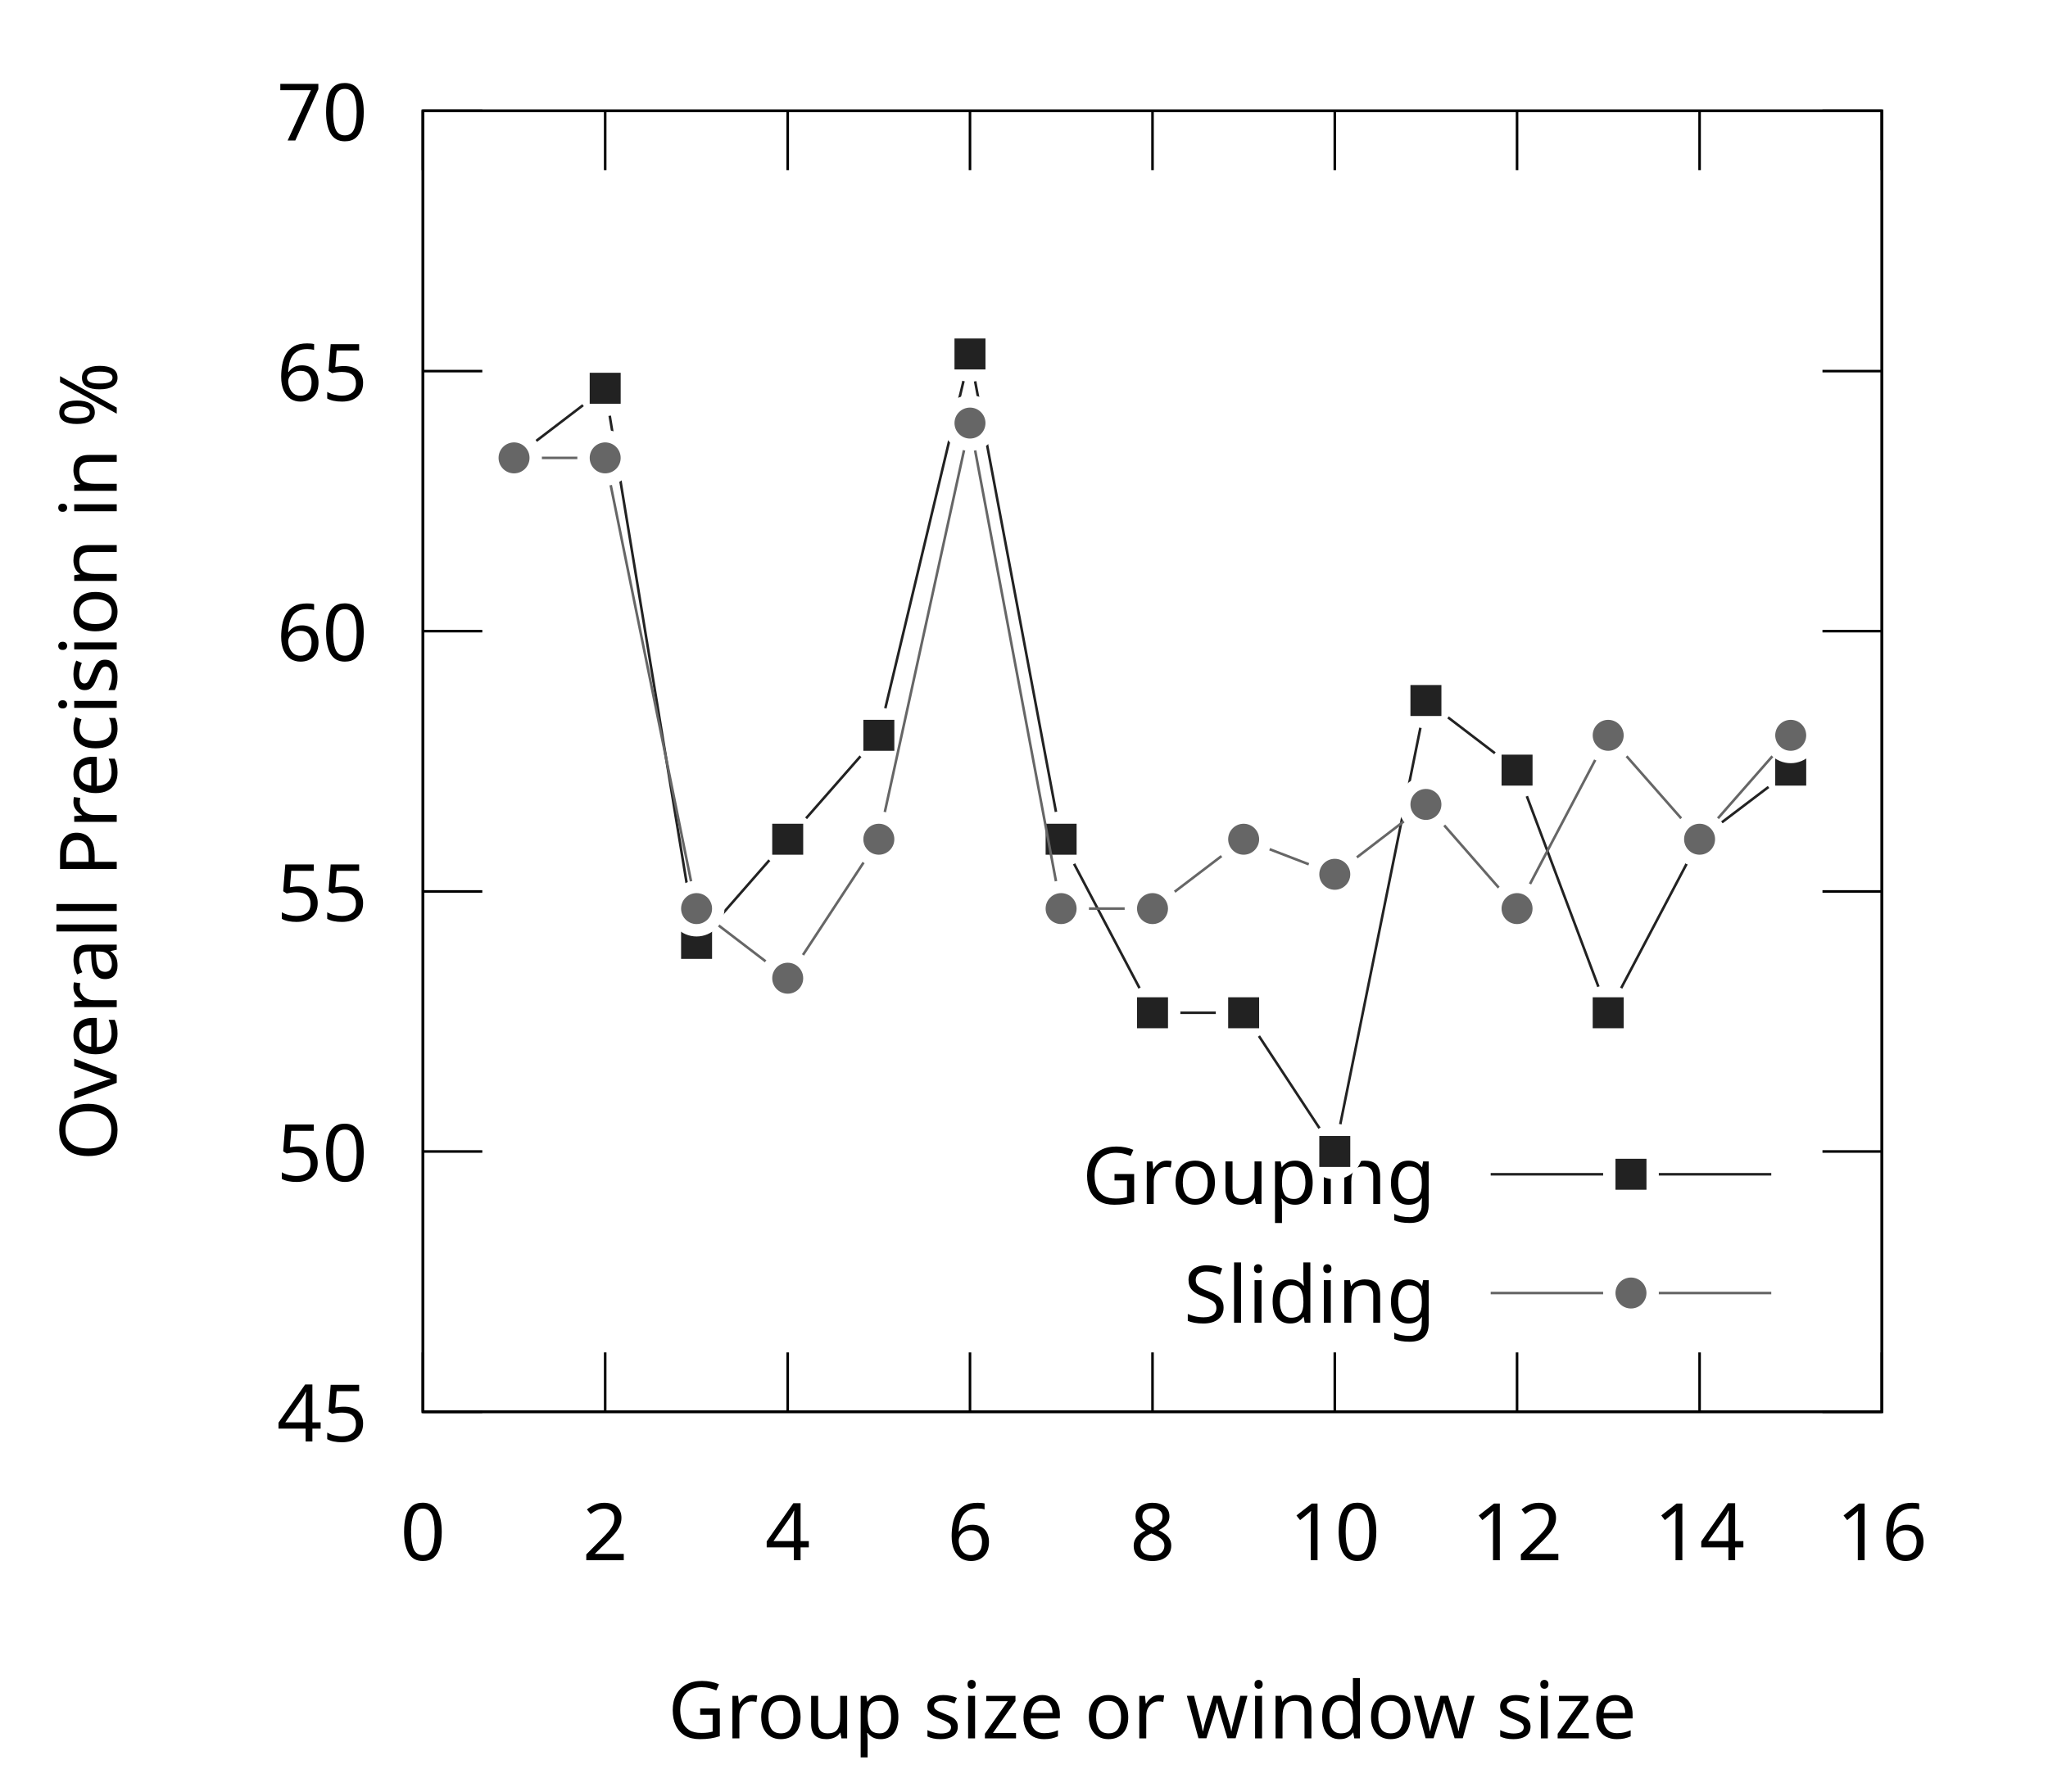
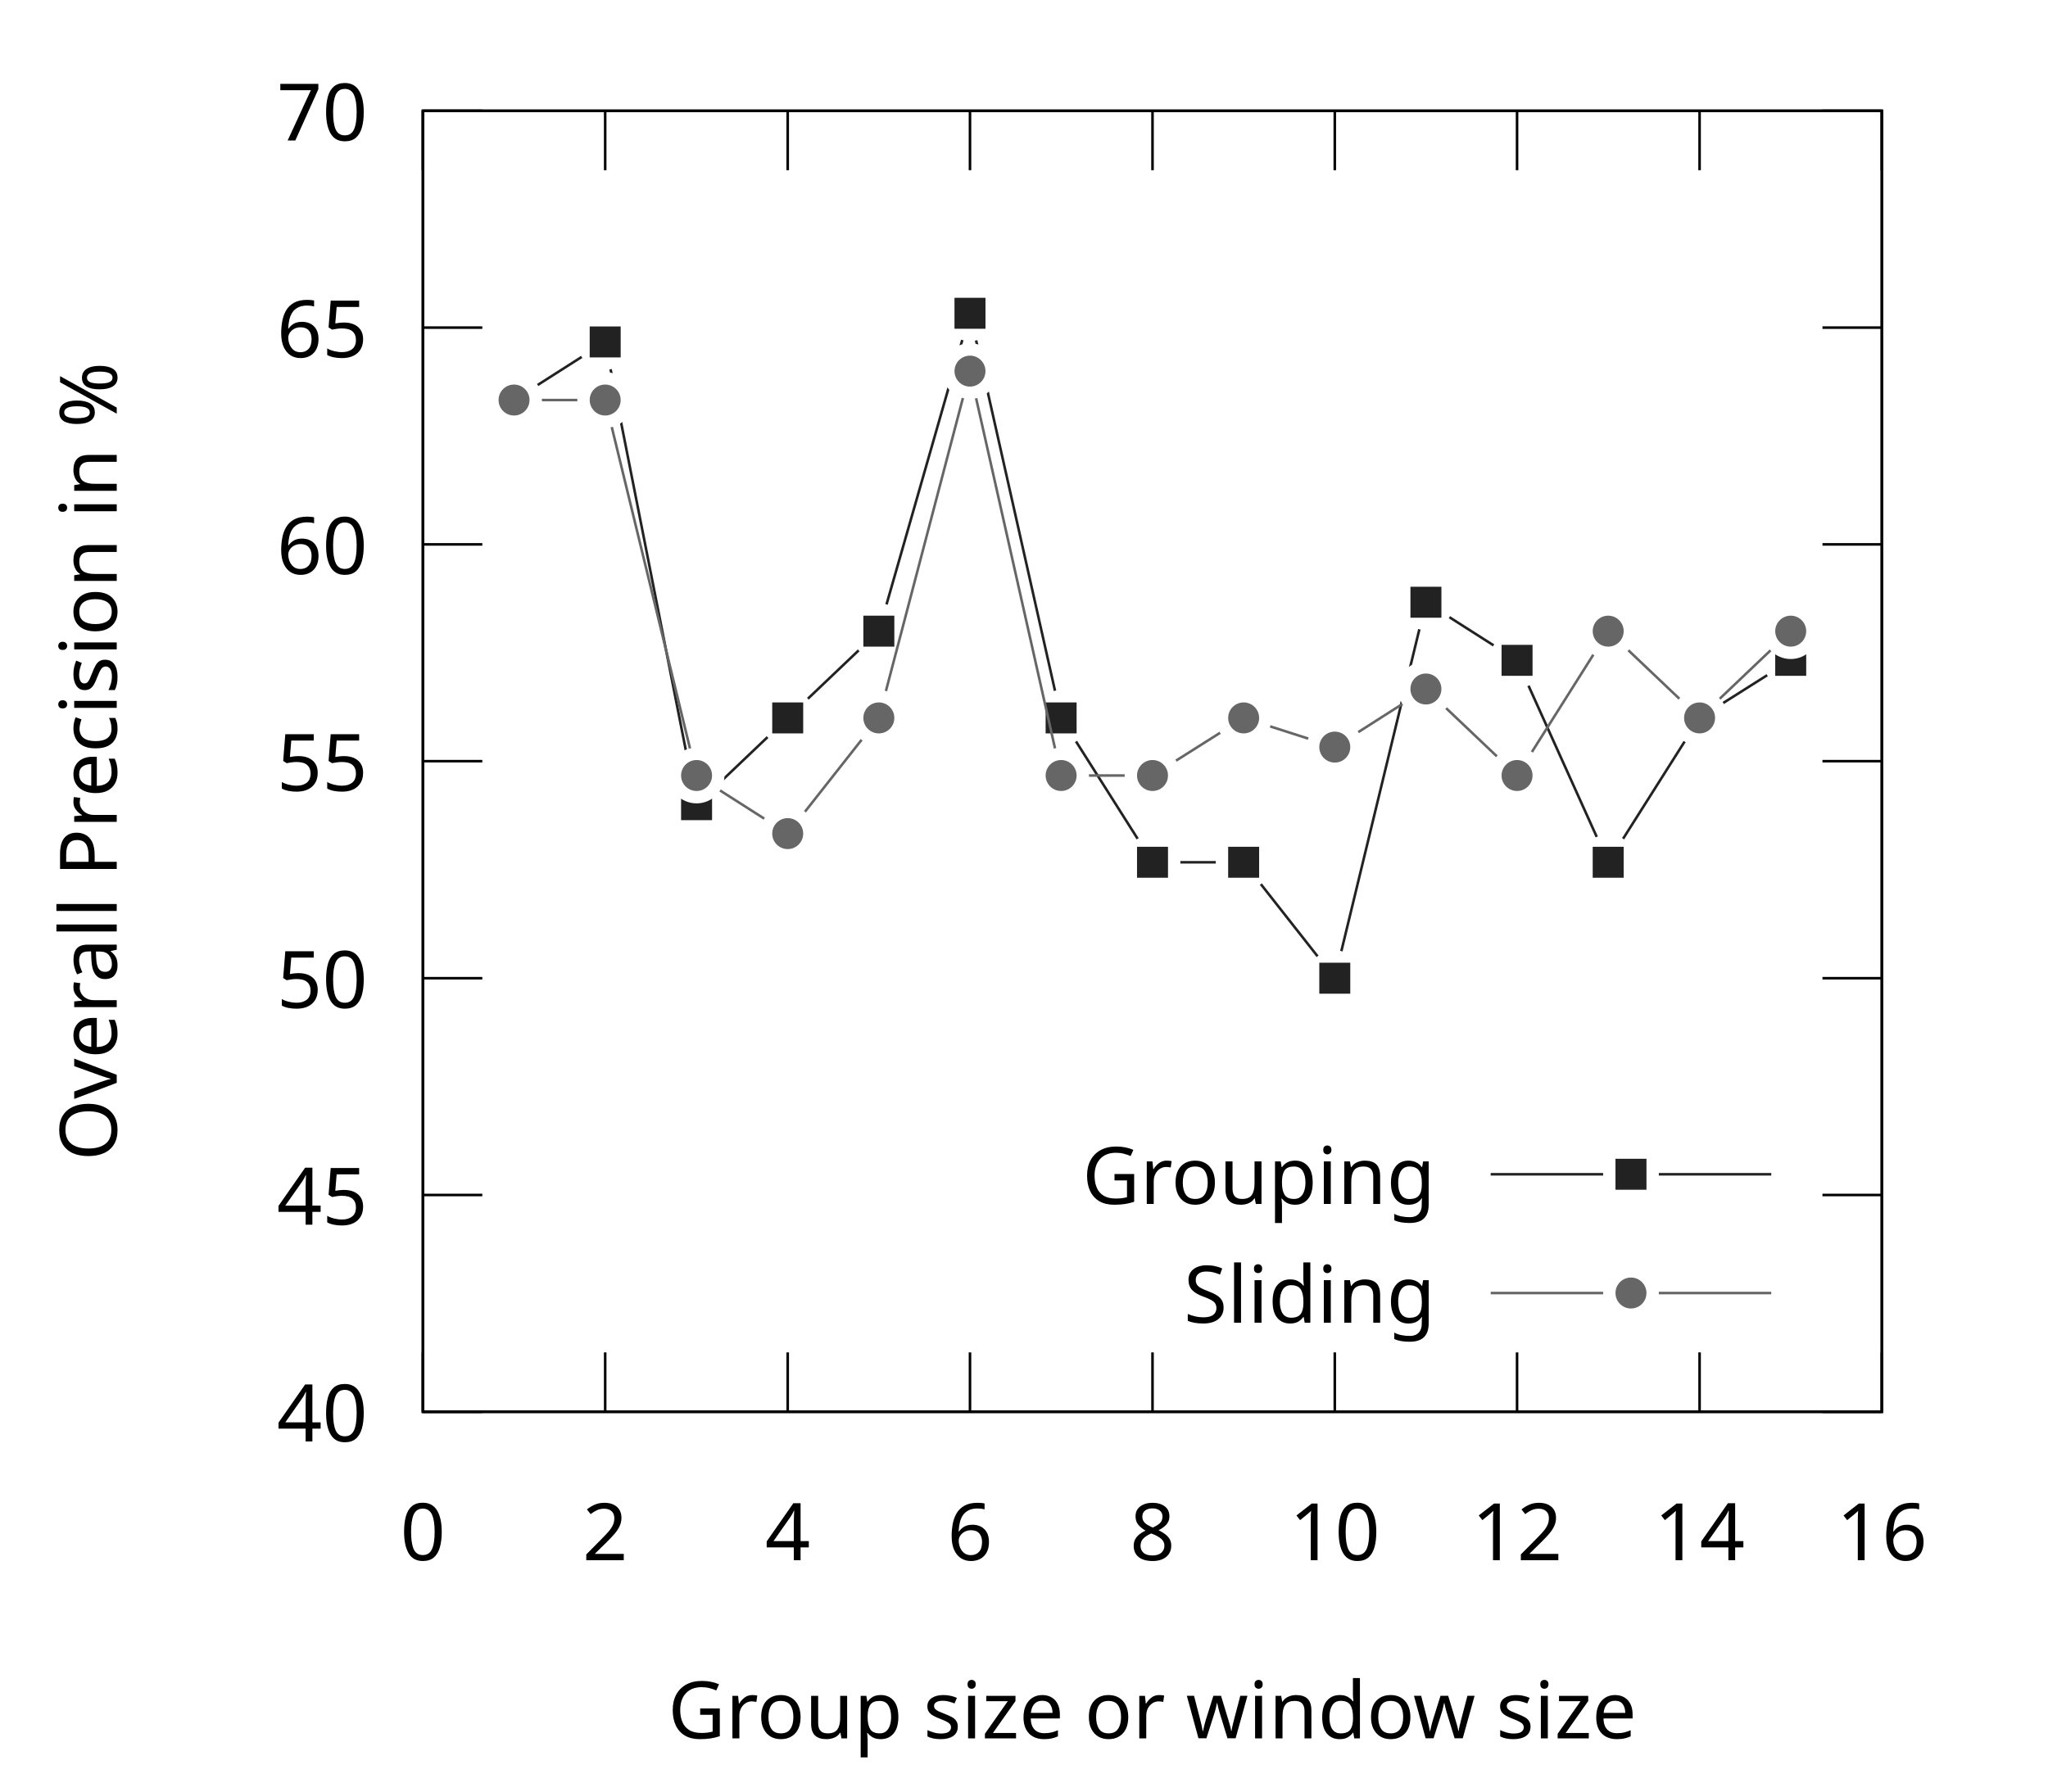
<svg xmlns="http://www.w3.org/2000/svg" xmlns:xlink="http://www.w3.org/1999/xlink" width="800" height="700" viewBox="0 0 800 700">
  <g id="gnuplot_canvas">
    <rect x="0" y="0" width="800" height="700" fill="none" />
    <defs>
      <circle id="gpDot" r="0.5" stroke-width="0.5" />
      <path id="gpPt0" stroke-width="0.086" stroke="currentColor" d="M-1,0 h2 M0,-1 v2" />
      <path id="gpPt1" stroke-width="0.086" stroke="currentColor" d="M-1,-1 L1,1 M1,-1 L-1,1" />
      <path id="gpPt2" stroke-width="0.086" stroke="currentColor" d="M-1,0 L1,0 M0,-1 L0,1 M-1,-1 L1,1 M-1,1 L1,-1" />
      <rect id="gpPt3" stroke-width="0.086" stroke="currentColor" x="-1" y="-1" width="2" height="2" />
      <rect id="gpPt4" stroke-width="0.086" stroke="currentColor" fill="currentColor" x="-1" y="-1" width="2" height="2" />
      <circle id="gpPt5" stroke-width="0.086" stroke="currentColor" cx="0" cy="0" r="1" />
      <use xlink:href="#gpPt5" id="gpPt6" fill="currentColor" stroke="none" />
      <path id="gpPt7" stroke-width="0.086" stroke="currentColor" d="M0,-1.33 L-1.33,0.67 L1.33,0.67 z" />
      <use xlink:href="#gpPt7" id="gpPt8" fill="currentColor" stroke="none" />
      <use xlink:href="#gpPt7" id="gpPt9" stroke="currentColor" transform="rotate(180)" />
      <use xlink:href="#gpPt9" id="gpPt10" fill="currentColor" stroke="none" />
      <use xlink:href="#gpPt3" id="gpPt11" stroke="currentColor" transform="rotate(45)" />
      <use xlink:href="#gpPt11" id="gpPt12" fill="currentColor" stroke="none" />
      <path id="gpPt13" stroke-width="0.086" stroke="currentColor" d="M0,1.330 L1.265,0.411 L0.782,-1.067 L-0.782,-1.076 L-1.265,0.411 z" />
      <use xlink:href="#gpPt13" id="gpPt14" fill="currentColor" stroke="none" />
      <filter id="textbox" filterUnits="objectBoundingBox" x="0" y="0" height="1" width="1">
        <feFlood flood-color="white" flood-opacity="1" result="bgnd" />
        <feComposite in="SourceGraphic" in2="bgnd" operator="atop" />
      </filter>
      <filter id="greybox" filterUnits="objectBoundingBox" x="0" y="0" height="1" width="1">
        <feFlood flood-color="lightgrey" flood-opacity="1" result="grey" />
        <feComposite in="SourceGraphic" in2="grey" operator="atop" />
      </filter>
    </defs>
    <g fill="none" color="white" stroke="currentColor" stroke-width="1.00" stroke-linecap="butt" stroke-linejoin="miter">
</g>
    <g fill="none" color="black" stroke="currentColor" stroke-width="1.00" stroke-linecap="butt" stroke-linejoin="miter">
      <path stroke="black" d="M165.2,551.6 L188.4,551.6 M735.1,551.6 L711.9,551.6  " />
      <g transform="translate(143.6,563.2)" stroke="none" fill="black" font-family="Verdana" font-size="31.00" text-anchor="end">
        <text>
+           <tspan font-family="Verdana"> 40</tspan>
+         </text>
+       </g>
+     </g>
+     <g fill="none" color="black" stroke="currentColor" stroke-width="1.00" stroke-linecap="butt" stroke-linejoin="miter">
+       <path stroke="black" d="M165.2,466.9 L188.4,466.9 M735.1,466.9 L711.9,466.9  " />
+       <g transform="translate(143.6,478.5)" stroke="none" fill="black" font-family="Verdana" font-size="31.00" text-anchor="end">
+         <text>
          <tspan font-family="Verdana"> 45</tspan>
        </text>
      </g>
    </g>
    <g fill="none" color="black" stroke="currentColor" stroke-width="1.00" stroke-linecap="butt" stroke-linejoin="miter">
-       <path stroke="black" d="M165.2,449.9 L188.4,449.9 M735.1,449.9 L711.9,449.9  " />
-       <g transform="translate(143.6,461.5)" stroke="none" fill="black" font-family="Verdana" font-size="31.00" text-anchor="end">
+       <path stroke="black" d="M165.2,382.2 L188.4,382.2 M735.1,382.2 L711.9,382.2  " />
+       <g transform="translate(143.6,393.8)" stroke="none" fill="black" font-family="Verdana" font-size="31.00" text-anchor="end">
        <text>
          <tspan font-family="Verdana"> 50</tspan>
        </text>
      </g>
    </g>
    <g fill="none" color="black" stroke="currentColor" stroke-width="1.00" stroke-linecap="butt" stroke-linejoin="miter">
-       <path stroke="black" d="M165.2,348.3 L188.4,348.3 M735.1,348.3 L711.9,348.3  " />
-       <g transform="translate(143.6,359.9)" stroke="none" fill="black" font-family="Verdana" font-size="31.00" text-anchor="end">
+       <path stroke="black" d="M165.2,297.4 L188.4,297.4 M735.1,297.4 L711.9,297.4  " />
+       <g transform="translate(143.6,309.0)" stroke="none" fill="black" font-family="Verdana" font-size="31.00" text-anchor="end">
        <text>
          <tspan font-family="Verdana"> 55</tspan>
        </text>
      </g>
    </g>
    <g fill="none" color="black" stroke="currentColor" stroke-width="1.00" stroke-linecap="butt" stroke-linejoin="miter">
-       <path stroke="black" d="M165.2,246.6 L188.4,246.6 M735.1,246.6 L711.9,246.6  " />
-       <g transform="translate(143.6,258.2)" stroke="none" fill="black" font-family="Verdana" font-size="31.00" text-anchor="end">
+       <path stroke="black" d="M165.2,212.7 L188.4,212.7 M735.1,212.7 L711.9,212.7  " />
+       <g transform="translate(143.6,224.3)" stroke="none" fill="black" font-family="Verdana" font-size="31.00" text-anchor="end">
        <text>
          <tspan font-family="Verdana"> 60</tspan>
        </text>
      </g>
    </g>
    <g fill="none" color="black" stroke="currentColor" stroke-width="1.00" stroke-linecap="butt" stroke-linejoin="miter">
-       <path stroke="black" d="M165.2,145.0 L188.4,145.0 M735.1,145.0 L711.9,145.0  " />
-       <g transform="translate(143.6,156.6)" stroke="none" fill="black" font-family="Verdana" font-size="31.00" text-anchor="end">
+       <path stroke="black" d="M165.2,128.0 L188.4,128.0 M735.1,128.0 L711.9,128.0  " />
+       <g transform="translate(143.6,139.6)" stroke="none" fill="black" font-family="Verdana" font-size="31.00" text-anchor="end">
        <text>
          <tspan font-family="Verdana"> 65</tspan>
        </text>
      </g>
    </g>
    <g fill="none" color="black" stroke="currentColor" stroke-width="1.00" stroke-linecap="butt" stroke-linejoin="miter">
      <path stroke="black" d="M165.2,43.3 L188.4,43.3 M735.1,43.3 L711.9,43.3  " />
      <g transform="translate(143.6,54.9)" stroke="none" fill="black" font-family="Verdana" font-size="31.00" text-anchor="end">
        <text>
          <tspan font-family="Verdana"> 70</tspan>
        </text>
      </g>
    </g>
    <g fill="none" color="black" stroke="currentColor" stroke-width="1.00" stroke-linecap="butt" stroke-linejoin="miter">
      <path stroke="black" d="M165.2,551.6 L165.2,528.4 M165.2,43.3 L165.2,66.5  " />
      <g transform="translate(165.2,609.6)" stroke="none" fill="black" font-family="Verdana" font-size="31.00" text-anchor="middle">
        <text>
          <tspan font-family="Verdana"> 0</tspan>
        </text>
      </g>
    </g>
    <g fill="none" color="black" stroke="currentColor" stroke-width="1.00" stroke-linecap="butt" stroke-linejoin="miter">
      <path stroke="black" d="M236.4,551.6 L236.4,528.4 M236.4,43.3 L236.4,66.5  " />
      <g transform="translate(236.4,609.6)" stroke="none" fill="black" font-family="Verdana" font-size="31.00" text-anchor="middle">
        <text>
          <tspan font-family="Verdana"> 2</tspan>
        </text>
      </g>
    </g>
    <g fill="none" color="black" stroke="currentColor" stroke-width="1.00" stroke-linecap="butt" stroke-linejoin="miter">
      <path stroke="black" d="M307.7,551.6 L307.7,528.4 M307.7,43.3 L307.7,66.5  " />
      <g transform="translate(307.7,609.6)" stroke="none" fill="black" font-family="Verdana" font-size="31.00" text-anchor="middle">
        <text>
          <tspan font-family="Verdana"> 4</tspan>
        </text>
      </g>
    </g>
    <g fill="none" color="black" stroke="currentColor" stroke-width="1.00" stroke-linecap="butt" stroke-linejoin="miter">
      <path stroke="black" d="M378.9,551.6 L378.9,528.4 M378.9,43.3 L378.9,66.5  " />
      <g transform="translate(378.9,609.6)" stroke="none" fill="black" font-family="Verdana" font-size="31.00" text-anchor="middle">
        <text>
          <tspan font-family="Verdana"> 6</tspan>
        </text>
      </g>
    </g>
    <g fill="none" color="black" stroke="currentColor" stroke-width="1.00" stroke-linecap="butt" stroke-linejoin="miter">
      <path stroke="black" d="M450.2,551.6 L450.2,528.4 M450.2,43.3 L450.2,66.5  " />
      <g transform="translate(450.2,609.6)" stroke="none" fill="black" font-family="Verdana" font-size="31.00" text-anchor="middle">
        <text>
          <tspan font-family="Verdana"> 8</tspan>
        </text>
      </g>
    </g>
    <g fill="none" color="black" stroke="currentColor" stroke-width="1.00" stroke-linecap="butt" stroke-linejoin="miter">
      <path stroke="black" d="M521.4,551.6 L521.4,528.4 M521.4,43.3 L521.4,66.5  " />
      <g transform="translate(521.4,609.6)" stroke="none" fill="black" font-family="Verdana" font-size="31.00" text-anchor="middle">
        <text>
          <tspan font-family="Verdana"> 10</tspan>
        </text>
      </g>
    </g>
    <g fill="none" color="black" stroke="currentColor" stroke-width="1.00" stroke-linecap="butt" stroke-linejoin="miter">
      <path stroke="black" d="M592.6,551.6 L592.6,528.4 M592.6,43.3 L592.6,66.5  " />
      <g transform="translate(592.6,609.6)" stroke="none" fill="black" font-family="Verdana" font-size="31.00" text-anchor="middle">
        <text>
          <tspan font-family="Verdana"> 12</tspan>
        </text>
      </g>
    </g>
    <g fill="none" color="black" stroke="currentColor" stroke-width="1.00" stroke-linecap="butt" stroke-linejoin="miter">
      <path stroke="black" d="M663.9,551.6 L663.9,528.4 M663.9,43.3 L663.9,66.5  " />
      <g transform="translate(663.9,609.6)" stroke="none" fill="black" font-family="Verdana" font-size="31.00" text-anchor="middle">
        <text>
          <tspan font-family="Verdana"> 14</tspan>
        </text>
      </g>
    </g>
    <g fill="none" color="black" stroke="currentColor" stroke-width="1.00" stroke-linecap="butt" stroke-linejoin="miter">
      <path stroke="black" d="M735.1,551.6 L735.1,528.4 M735.1,43.3 L735.1,66.5  " />
      <g transform="translate(735.1,609.6)" stroke="none" fill="black" font-family="Verdana" font-size="31.00" text-anchor="middle">
        <text>
          <tspan font-family="Verdana"> 16</tspan>
        </text>
      </g>
    </g>
    <g fill="none" color="black" stroke="currentColor" stroke-width="1.00" stroke-linecap="butt" stroke-linejoin="miter">
</g>
    <g fill="none" color="black" stroke="currentColor" stroke-width="1.00" stroke-linecap="butt" stroke-linejoin="miter">
      <path stroke="black" d="M165.2,43.3 L165.2,551.6 L735.1,551.6 L735.1,43.3 L165.2,43.3 Z  " />
    </g>
    <g fill="none" color="black" stroke="currentColor" stroke-width="1.00" stroke-linecap="butt" stroke-linejoin="miter">
      <g transform="translate(45.6,297.5) rotate(270)" stroke="none" fill="black" font-family="Verdana" font-size="31.00" text-anchor="middle">
        <text>
          <tspan font-family="Verdana">Overall Precision in %</tspan>
        </text>
      </g>
    </g>
    <g fill="none" color="black" stroke="currentColor" stroke-width="1.00" stroke-linecap="butt" stroke-linejoin="miter">
      <g transform="translate(450.1,679.2)" stroke="none" fill="black" font-family="Verdana" font-size="31.00" text-anchor="middle">
        <text>
          <tspan font-family="Verdana">Group size or window size</tspan>
        </text>
      </g>
    </g>
    <g fill="none" color="black" stroke="currentColor" stroke-width="1.00" stroke-linecap="butt" stroke-linejoin="miter">
</g>
    <g id="gnuplot_plot_1">
      <g fill="none" color="black" stroke="currentColor" stroke-width="1.00" stroke-linecap="butt" stroke-linejoin="miter">
        <g transform="translate(560.7,470.4)" stroke="none" fill="black" font-family="Verdana" font-size="31.00" text-anchor="end">
          <text>
            <tspan font-family="Verdana">Grouping</tspan>
          </text>
        </g>
      </g>
      <g fill="none" color="black" stroke="currentColor" stroke-width="1.00" stroke-linecap="butt" stroke-linejoin="miter">
-         <path stroke="rgb( 34,  34,  34)" d="M582.3,458.8 L691.9,458.8 M200.8,178.9 L236.4,151.7 L272.1,368.6 L307.7,327.9 L343.3,287.3 L378.9,138.3   L414.5,327.9 L450.2,395.7 L485.8,395.7 L521.4,449.9 L557.0,273.7 L592.6,300.9 L628.2,395.7 L663.9,327.9   L699.5,300.9  " />
-         <use xlink:href="#gpPt6" transform="translate(200.8,178.9) scale(10.44)" color="white" />
-       </g>
-       <g fill="none" color="black" stroke="currentColor" stroke-width="1.00" stroke-linecap="butt" stroke-linejoin="miter">
-         <use xlink:href="#gpPt4" transform="translate(200.8,178.9) scale(5.80)" color="rgb( 34,  34,  34)" />
-         <use xlink:href="#gpPt6" transform="translate(236.4,151.7) scale(10.44)" color="white" />
-       </g>
-       <g fill="none" color="black" stroke="currentColor" stroke-width="1.00" stroke-linecap="butt" stroke-linejoin="miter">
-         <use xlink:href="#gpPt4" transform="translate(236.4,151.7) scale(5.80)" color="rgb( 34,  34,  34)" />
-         <use xlink:href="#gpPt6" transform="translate(272.1,368.6) scale(10.44)" color="white" />
-       </g>
-       <g fill="none" color="black" stroke="currentColor" stroke-width="1.00" stroke-linecap="butt" stroke-linejoin="miter">
-         <use xlink:href="#gpPt4" transform="translate(272.1,368.6) scale(5.80)" color="rgb( 34,  34,  34)" />
-         <use xlink:href="#gpPt6" transform="translate(307.7,327.9) scale(10.44)" color="white" />
-       </g>
-       <g fill="none" color="black" stroke="currentColor" stroke-width="1.00" stroke-linecap="butt" stroke-linejoin="miter">
-         <use xlink:href="#gpPt4" transform="translate(307.7,327.9) scale(5.80)" color="rgb( 34,  34,  34)" />
-         <use xlink:href="#gpPt6" transform="translate(343.3,287.3) scale(10.44)" color="white" />
-       </g>
-       <g fill="none" color="black" stroke="currentColor" stroke-width="1.00" stroke-linecap="butt" stroke-linejoin="miter">
-         <use xlink:href="#gpPt4" transform="translate(343.3,287.3) scale(5.80)" color="rgb( 34,  34,  34)" />
-         <use xlink:href="#gpPt6" transform="translate(378.9,138.3) scale(10.44)" color="white" />
-       </g>
-       <g fill="none" color="black" stroke="currentColor" stroke-width="1.00" stroke-linecap="butt" stroke-linejoin="miter">
-         <use xlink:href="#gpPt4" transform="translate(378.9,138.3) scale(5.80)" color="rgb( 34,  34,  34)" />
-         <use xlink:href="#gpPt6" transform="translate(414.5,327.9) scale(10.44)" color="white" />
-       </g>
-       <g fill="none" color="black" stroke="currentColor" stroke-width="1.00" stroke-linecap="butt" stroke-linejoin="miter">
-         <use xlink:href="#gpPt4" transform="translate(414.5,327.9) scale(5.80)" color="rgb( 34,  34,  34)" />
-         <use xlink:href="#gpPt6" transform="translate(450.2,395.7) scale(10.44)" color="white" />
-       </g>
-       <g fill="none" color="black" stroke="currentColor" stroke-width="1.00" stroke-linecap="butt" stroke-linejoin="miter">
-         <use xlink:href="#gpPt4" transform="translate(450.2,395.7) scale(5.80)" color="rgb( 34,  34,  34)" />
-         <use xlink:href="#gpPt6" transform="translate(485.8,395.7) scale(10.44)" color="white" />
-       </g>
-       <g fill="none" color="black" stroke="currentColor" stroke-width="1.00" stroke-linecap="butt" stroke-linejoin="miter">
-         <use xlink:href="#gpPt4" transform="translate(485.8,395.7) scale(5.80)" color="rgb( 34,  34,  34)" />
-         <use xlink:href="#gpPt6" transform="translate(521.4,449.9) scale(10.44)" color="white" />
-       </g>
-       <g fill="none" color="black" stroke="currentColor" stroke-width="1.00" stroke-linecap="butt" stroke-linejoin="miter">
-         <use xlink:href="#gpPt4" transform="translate(521.4,449.9) scale(5.80)" color="rgb( 34,  34,  34)" />
-         <use xlink:href="#gpPt6" transform="translate(557.0,273.7) scale(10.44)" color="white" />
-       </g>
-       <g fill="none" color="black" stroke="currentColor" stroke-width="1.00" stroke-linecap="butt" stroke-linejoin="miter">
-         <use xlink:href="#gpPt4" transform="translate(557.0,273.7) scale(5.80)" color="rgb( 34,  34,  34)" />
-         <use xlink:href="#gpPt6" transform="translate(592.6,300.9) scale(10.44)" color="white" />
-       </g>
-       <g fill="none" color="black" stroke="currentColor" stroke-width="1.00" stroke-linecap="butt" stroke-linejoin="miter">
-         <use xlink:href="#gpPt4" transform="translate(592.6,300.9) scale(5.80)" color="rgb( 34,  34,  34)" />
-         <use xlink:href="#gpPt6" transform="translate(628.2,395.7) scale(10.44)" color="white" />
-       </g>
-       <g fill="none" color="black" stroke="currentColor" stroke-width="1.00" stroke-linecap="butt" stroke-linejoin="miter">
-         <use xlink:href="#gpPt4" transform="translate(628.2,395.7) scale(5.80)" color="rgb( 34,  34,  34)" />
-         <use xlink:href="#gpPt6" transform="translate(663.9,327.9) scale(10.44)" color="white" />
-       </g>
-       <g fill="none" color="black" stroke="currentColor" stroke-width="1.00" stroke-linecap="butt" stroke-linejoin="miter">
-         <use xlink:href="#gpPt4" transform="translate(663.9,327.9) scale(5.80)" color="rgb( 34,  34,  34)" />
-         <use xlink:href="#gpPt6" transform="translate(699.5,300.9) scale(10.44)" color="white" />
-       </g>
-       <g fill="none" color="black" stroke="currentColor" stroke-width="1.00" stroke-linecap="butt" stroke-linejoin="miter">
-         <use xlink:href="#gpPt4" transform="translate(699.5,300.9) scale(5.80)" color="rgb( 34,  34,  34)" />
+         <path stroke="rgb( 34,  34,  34)" d="M582.3,458.8 L691.9,458.8 M200.8,156.3 L236.4,133.6 L272.1,314.4 L307.7,280.5 L343.3,246.6 L378.9,122.4   L414.5,280.5 L450.2,336.9 L485.8,336.9 L521.4,382.2 L557.0,235.3 L592.6,258.0 L628.2,336.9 L663.9,280.5   L699.5,258.0  " />
+         <use xlink:href="#gpPt6" transform="translate(200.8,156.3) scale(10.44)" color="white" />
+       </g>
+       <g fill="none" color="black" stroke="currentColor" stroke-width="1.00" stroke-linecap="butt" stroke-linejoin="miter">
+         <use xlink:href="#gpPt4" transform="translate(200.8,156.3) scale(5.80)" color="rgb( 34,  34,  34)" />
+         <use xlink:href="#gpPt6" transform="translate(236.4,133.6) scale(10.44)" color="white" />
+       </g>
+       <g fill="none" color="black" stroke="currentColor" stroke-width="1.00" stroke-linecap="butt" stroke-linejoin="miter">
+         <use xlink:href="#gpPt4" transform="translate(236.4,133.6) scale(5.80)" color="rgb( 34,  34,  34)" />
+         <use xlink:href="#gpPt6" transform="translate(272.1,314.4) scale(10.44)" color="white" />
+       </g>
+       <g fill="none" color="black" stroke="currentColor" stroke-width="1.00" stroke-linecap="butt" stroke-linejoin="miter">
+         <use xlink:href="#gpPt4" transform="translate(272.1,314.4) scale(5.80)" color="rgb( 34,  34,  34)" />
+         <use xlink:href="#gpPt6" transform="translate(307.7,280.5) scale(10.44)" color="white" />
+       </g>
+       <g fill="none" color="black" stroke="currentColor" stroke-width="1.00" stroke-linecap="butt" stroke-linejoin="miter">
+         <use xlink:href="#gpPt4" transform="translate(307.7,280.5) scale(5.80)" color="rgb( 34,  34,  34)" />
+         <use xlink:href="#gpPt6" transform="translate(343.3,246.6) scale(10.44)" color="white" />
+       </g>
+       <g fill="none" color="black" stroke="currentColor" stroke-width="1.00" stroke-linecap="butt" stroke-linejoin="miter">
+         <use xlink:href="#gpPt4" transform="translate(343.3,246.6) scale(5.80)" color="rgb( 34,  34,  34)" />
+         <use xlink:href="#gpPt6" transform="translate(378.9,122.4) scale(10.44)" color="white" />
+       </g>
+       <g fill="none" color="black" stroke="currentColor" stroke-width="1.00" stroke-linecap="butt" stroke-linejoin="miter">
+         <use xlink:href="#gpPt4" transform="translate(378.9,122.4) scale(5.80)" color="rgb( 34,  34,  34)" />
+         <use xlink:href="#gpPt6" transform="translate(414.5,280.5) scale(10.44)" color="white" />
+       </g>
+       <g fill="none" color="black" stroke="currentColor" stroke-width="1.00" stroke-linecap="butt" stroke-linejoin="miter">
+         <use xlink:href="#gpPt4" transform="translate(414.5,280.5) scale(5.80)" color="rgb( 34,  34,  34)" />
+         <use xlink:href="#gpPt6" transform="translate(450.2,336.9) scale(10.44)" color="white" />
+       </g>
+       <g fill="none" color="black" stroke="currentColor" stroke-width="1.00" stroke-linecap="butt" stroke-linejoin="miter">
+         <use xlink:href="#gpPt4" transform="translate(450.2,336.9) scale(5.80)" color="rgb( 34,  34,  34)" />
+         <use xlink:href="#gpPt6" transform="translate(485.8,336.9) scale(10.44)" color="white" />
+       </g>
+       <g fill="none" color="black" stroke="currentColor" stroke-width="1.00" stroke-linecap="butt" stroke-linejoin="miter">
+         <use xlink:href="#gpPt4" transform="translate(485.8,336.9) scale(5.80)" color="rgb( 34,  34,  34)" />
+         <use xlink:href="#gpPt6" transform="translate(521.4,382.2) scale(10.44)" color="white" />
+       </g>
+       <g fill="none" color="black" stroke="currentColor" stroke-width="1.00" stroke-linecap="butt" stroke-linejoin="miter">
+         <use xlink:href="#gpPt4" transform="translate(521.4,382.2) scale(5.80)" color="rgb( 34,  34,  34)" />
+         <use xlink:href="#gpPt6" transform="translate(557.0,235.3) scale(10.44)" color="white" />
+       </g>
+       <g fill="none" color="black" stroke="currentColor" stroke-width="1.00" stroke-linecap="butt" stroke-linejoin="miter">
+         <use xlink:href="#gpPt4" transform="translate(557.0,235.3) scale(5.80)" color="rgb( 34,  34,  34)" />
+         <use xlink:href="#gpPt6" transform="translate(592.6,258.0) scale(10.44)" color="white" />
+       </g>
+       <g fill="none" color="black" stroke="currentColor" stroke-width="1.00" stroke-linecap="butt" stroke-linejoin="miter">
+         <use xlink:href="#gpPt4" transform="translate(592.6,258.0) scale(5.80)" color="rgb( 34,  34,  34)" />
+         <use xlink:href="#gpPt6" transform="translate(628.2,336.9) scale(10.44)" color="white" />
+       </g>
+       <g fill="none" color="black" stroke="currentColor" stroke-width="1.00" stroke-linecap="butt" stroke-linejoin="miter">
+         <use xlink:href="#gpPt4" transform="translate(628.2,336.9) scale(5.80)" color="rgb( 34,  34,  34)" />
+         <use xlink:href="#gpPt6" transform="translate(663.9,280.5) scale(10.44)" color="white" />
+       </g>
+       <g fill="none" color="black" stroke="currentColor" stroke-width="1.00" stroke-linecap="butt" stroke-linejoin="miter">
+         <use xlink:href="#gpPt4" transform="translate(663.9,280.5) scale(5.80)" color="rgb( 34,  34,  34)" />
+         <use xlink:href="#gpPt6" transform="translate(699.5,258.0) scale(10.44)" color="white" />
+       </g>
+       <g fill="none" color="black" stroke="currentColor" stroke-width="1.00" stroke-linecap="butt" stroke-linejoin="miter">
+         <use xlink:href="#gpPt4" transform="translate(699.5,258.0) scale(5.80)" color="rgb( 34,  34,  34)" />
        <use xlink:href="#gpPt6" transform="translate(637.1,458.8) scale(10.44)" color="white" />
      </g>
      <g fill="none" color="black" stroke="currentColor" stroke-width="1.00" stroke-linecap="butt" stroke-linejoin="miter">
        <use xlink:href="#gpPt4" transform="translate(637.1,458.8) scale(5.80)" color="rgb( 34,  34,  34)" />
      </g>
    </g>
    <g id="gnuplot_plot_2">
      <g fill="none" color="black" stroke="currentColor" stroke-width="1.00" stroke-linecap="butt" stroke-linejoin="miter">
        <g transform="translate(560.7,516.8)" stroke="none" fill="black" font-family="Verdana" font-size="31.00" text-anchor="end">
          <text>
            <tspan font-family="Verdana">Sliding</tspan>
          </text>
        </g>
      </g>
      <g fill="none" color="black" stroke="currentColor" stroke-width="1.00" stroke-linecap="butt" stroke-linejoin="miter">
-         <path stroke="rgb(102, 102, 102)" d="M582.3,505.2 L691.9,505.2 M200.8,178.9 L236.4,178.9 L272.1,355.0 L307.7,382.2 L343.3,327.9 L378.9,165.3   L414.5,355.0 L450.2,355.0 L485.8,327.9 L521.4,341.6 L557.0,314.3 L592.6,355.0 L628.2,287.3 L663.9,327.9   L699.5,287.3  " />
-         <use xlink:href="#gpPt6" transform="translate(200.8,178.9) scale(10.44)" color="white" />
-       </g>
-       <g fill="none" color="black" stroke="currentColor" stroke-width="1.00" stroke-linecap="butt" stroke-linejoin="miter">
-         <use xlink:href="#gpPt6" transform="translate(200.8,178.9) scale(5.80)" color="rgb(102, 102, 102)" />
-         <use xlink:href="#gpPt6" transform="translate(236.4,178.9) scale(10.44)" color="white" />
-       </g>
-       <g fill="none" color="black" stroke="currentColor" stroke-width="1.00" stroke-linecap="butt" stroke-linejoin="miter">
-         <use xlink:href="#gpPt6" transform="translate(236.4,178.9) scale(5.80)" color="rgb(102, 102, 102)" />
-         <use xlink:href="#gpPt6" transform="translate(272.1,355.0) scale(10.44)" color="white" />
-       </g>
-       <g fill="none" color="black" stroke="currentColor" stroke-width="1.00" stroke-linecap="butt" stroke-linejoin="miter">
-         <use xlink:href="#gpPt6" transform="translate(272.1,355.0) scale(5.80)" color="rgb(102, 102, 102)" />
-         <use xlink:href="#gpPt6" transform="translate(307.7,382.2) scale(10.44)" color="white" />
-       </g>
-       <g fill="none" color="black" stroke="currentColor" stroke-width="1.00" stroke-linecap="butt" stroke-linejoin="miter">
-         <use xlink:href="#gpPt6" transform="translate(307.7,382.2) scale(5.80)" color="rgb(102, 102, 102)" />
-         <use xlink:href="#gpPt6" transform="translate(343.3,327.9) scale(10.44)" color="white" />
-       </g>
-       <g fill="none" color="black" stroke="currentColor" stroke-width="1.00" stroke-linecap="butt" stroke-linejoin="miter">
-         <use xlink:href="#gpPt6" transform="translate(343.3,327.9) scale(5.80)" color="rgb(102, 102, 102)" />
-         <use xlink:href="#gpPt6" transform="translate(378.9,165.3) scale(10.44)" color="white" />
-       </g>
-       <g fill="none" color="black" stroke="currentColor" stroke-width="1.00" stroke-linecap="butt" stroke-linejoin="miter">
-         <use xlink:href="#gpPt6" transform="translate(378.9,165.3) scale(5.80)" color="rgb(102, 102, 102)" />
-         <use xlink:href="#gpPt6" transform="translate(414.5,355.0) scale(10.44)" color="white" />
-       </g>
-       <g fill="none" color="black" stroke="currentColor" stroke-width="1.00" stroke-linecap="butt" stroke-linejoin="miter">
-         <use xlink:href="#gpPt6" transform="translate(414.5,355.0) scale(5.80)" color="rgb(102, 102, 102)" />
-         <use xlink:href="#gpPt6" transform="translate(450.2,355.0) scale(10.44)" color="white" />
-       </g>
-       <g fill="none" color="black" stroke="currentColor" stroke-width="1.00" stroke-linecap="butt" stroke-linejoin="miter">
-         <use xlink:href="#gpPt6" transform="translate(450.2,355.0) scale(5.80)" color="rgb(102, 102, 102)" />
-         <use xlink:href="#gpPt6" transform="translate(485.8,327.9) scale(10.44)" color="white" />
-       </g>
-       <g fill="none" color="black" stroke="currentColor" stroke-width="1.00" stroke-linecap="butt" stroke-linejoin="miter">
-         <use xlink:href="#gpPt6" transform="translate(485.8,327.9) scale(5.80)" color="rgb(102, 102, 102)" />
-         <use xlink:href="#gpPt6" transform="translate(521.4,341.6) scale(10.44)" color="white" />
-       </g>
-       <g fill="none" color="black" stroke="currentColor" stroke-width="1.00" stroke-linecap="butt" stroke-linejoin="miter">
-         <use xlink:href="#gpPt6" transform="translate(521.4,341.6) scale(5.80)" color="rgb(102, 102, 102)" />
-         <use xlink:href="#gpPt6" transform="translate(557.0,314.3) scale(10.44)" color="white" />
-       </g>
-       <g fill="none" color="black" stroke="currentColor" stroke-width="1.00" stroke-linecap="butt" stroke-linejoin="miter">
-         <use xlink:href="#gpPt6" transform="translate(557.0,314.3) scale(5.80)" color="rgb(102, 102, 102)" />
-         <use xlink:href="#gpPt6" transform="translate(592.6,355.0) scale(10.44)" color="white" />
-       </g>
-       <g fill="none" color="black" stroke="currentColor" stroke-width="1.00" stroke-linecap="butt" stroke-linejoin="miter">
-         <use xlink:href="#gpPt6" transform="translate(592.6,355.0) scale(5.80)" color="rgb(102, 102, 102)" />
-         <use xlink:href="#gpPt6" transform="translate(628.2,287.3) scale(10.44)" color="white" />
-       </g>
-       <g fill="none" color="black" stroke="currentColor" stroke-width="1.00" stroke-linecap="butt" stroke-linejoin="miter">
-         <use xlink:href="#gpPt6" transform="translate(628.2,287.3) scale(5.80)" color="rgb(102, 102, 102)" />
-         <use xlink:href="#gpPt6" transform="translate(663.9,327.9) scale(10.44)" color="white" />
-       </g>
-       <g fill="none" color="black" stroke="currentColor" stroke-width="1.00" stroke-linecap="butt" stroke-linejoin="miter">
-         <use xlink:href="#gpPt6" transform="translate(663.9,327.9) scale(5.80)" color="rgb(102, 102, 102)" />
-         <use xlink:href="#gpPt6" transform="translate(699.5,287.3) scale(10.44)" color="white" />
-       </g>
-       <g fill="none" color="black" stroke="currentColor" stroke-width="1.00" stroke-linecap="butt" stroke-linejoin="miter">
-         <use xlink:href="#gpPt6" transform="translate(699.5,287.3) scale(5.80)" color="rgb(102, 102, 102)" />
+         <path stroke="rgb(102, 102, 102)" d="M582.3,505.2 L691.9,505.2 M200.8,156.3 L236.4,156.3 L272.1,303.0 L307.7,325.7 L343.3,280.5 L378.9,145.0   L414.5,303.0 L450.2,303.0 L485.8,280.5 L521.4,291.9 L557.0,269.2 L592.6,303.0 L628.2,246.6 L663.9,280.5   L699.5,246.6  " />
+         <use xlink:href="#gpPt6" transform="translate(200.8,156.3) scale(10.44)" color="white" />
+       </g>
+       <g fill="none" color="black" stroke="currentColor" stroke-width="1.00" stroke-linecap="butt" stroke-linejoin="miter">
+         <use xlink:href="#gpPt6" transform="translate(200.8,156.3) scale(5.80)" color="rgb(102, 102, 102)" />
+         <use xlink:href="#gpPt6" transform="translate(236.4,156.3) scale(10.44)" color="white" />
+       </g>
+       <g fill="none" color="black" stroke="currentColor" stroke-width="1.00" stroke-linecap="butt" stroke-linejoin="miter">
+         <use xlink:href="#gpPt6" transform="translate(236.4,156.3) scale(5.80)" color="rgb(102, 102, 102)" />
+         <use xlink:href="#gpPt6" transform="translate(272.1,303.0) scale(10.44)" color="white" />
+       </g>
+       <g fill="none" color="black" stroke="currentColor" stroke-width="1.00" stroke-linecap="butt" stroke-linejoin="miter">
+         <use xlink:href="#gpPt6" transform="translate(272.1,303.0) scale(5.80)" color="rgb(102, 102, 102)" />
+         <use xlink:href="#gpPt6" transform="translate(307.7,325.7) scale(10.44)" color="white" />
+       </g>
+       <g fill="none" color="black" stroke="currentColor" stroke-width="1.00" stroke-linecap="butt" stroke-linejoin="miter">
+         <use xlink:href="#gpPt6" transform="translate(307.7,325.7) scale(5.80)" color="rgb(102, 102, 102)" />
+         <use xlink:href="#gpPt6" transform="translate(343.3,280.5) scale(10.44)" color="white" />
+       </g>
+       <g fill="none" color="black" stroke="currentColor" stroke-width="1.00" stroke-linecap="butt" stroke-linejoin="miter">
+         <use xlink:href="#gpPt6" transform="translate(343.3,280.5) scale(5.80)" color="rgb(102, 102, 102)" />
+         <use xlink:href="#gpPt6" transform="translate(378.9,145.0) scale(10.44)" color="white" />
+       </g>
+       <g fill="none" color="black" stroke="currentColor" stroke-width="1.00" stroke-linecap="butt" stroke-linejoin="miter">
+         <use xlink:href="#gpPt6" transform="translate(378.9,145.0) scale(5.80)" color="rgb(102, 102, 102)" />
+         <use xlink:href="#gpPt6" transform="translate(414.5,303.0) scale(10.44)" color="white" />
+       </g>
+       <g fill="none" color="black" stroke="currentColor" stroke-width="1.00" stroke-linecap="butt" stroke-linejoin="miter">
+         <use xlink:href="#gpPt6" transform="translate(414.5,303.0) scale(5.80)" color="rgb(102, 102, 102)" />
+         <use xlink:href="#gpPt6" transform="translate(450.2,303.0) scale(10.44)" color="white" />
+       </g>
+       <g fill="none" color="black" stroke="currentColor" stroke-width="1.00" stroke-linecap="butt" stroke-linejoin="miter">
+         <use xlink:href="#gpPt6" transform="translate(450.2,303.0) scale(5.80)" color="rgb(102, 102, 102)" />
+         <use xlink:href="#gpPt6" transform="translate(485.8,280.5) scale(10.44)" color="white" />
+       </g>
+       <g fill="none" color="black" stroke="currentColor" stroke-width="1.00" stroke-linecap="butt" stroke-linejoin="miter">
+         <use xlink:href="#gpPt6" transform="translate(485.8,280.5) scale(5.80)" color="rgb(102, 102, 102)" />
+         <use xlink:href="#gpPt6" transform="translate(521.4,291.9) scale(10.44)" color="white" />
+       </g>
+       <g fill="none" color="black" stroke="currentColor" stroke-width="1.00" stroke-linecap="butt" stroke-linejoin="miter">
+         <use xlink:href="#gpPt6" transform="translate(521.4,291.9) scale(5.80)" color="rgb(102, 102, 102)" />
+         <use xlink:href="#gpPt6" transform="translate(557.0,269.2) scale(10.44)" color="white" />
+       </g>
+       <g fill="none" color="black" stroke="currentColor" stroke-width="1.00" stroke-linecap="butt" stroke-linejoin="miter">
+         <use xlink:href="#gpPt6" transform="translate(557.0,269.2) scale(5.80)" color="rgb(102, 102, 102)" />
+         <use xlink:href="#gpPt6" transform="translate(592.6,303.0) scale(10.44)" color="white" />
+       </g>
+       <g fill="none" color="black" stroke="currentColor" stroke-width="1.00" stroke-linecap="butt" stroke-linejoin="miter">
+         <use xlink:href="#gpPt6" transform="translate(592.6,303.0) scale(5.80)" color="rgb(102, 102, 102)" />
+         <use xlink:href="#gpPt6" transform="translate(628.2,246.6) scale(10.44)" color="white" />
+       </g>
+       <g fill="none" color="black" stroke="currentColor" stroke-width="1.00" stroke-linecap="butt" stroke-linejoin="miter">
+         <use xlink:href="#gpPt6" transform="translate(628.2,246.6) scale(5.80)" color="rgb(102, 102, 102)" />
+         <use xlink:href="#gpPt6" transform="translate(663.9,280.5) scale(10.44)" color="white" />
+       </g>
+       <g fill="none" color="black" stroke="currentColor" stroke-width="1.00" stroke-linecap="butt" stroke-linejoin="miter">
+         <use xlink:href="#gpPt6" transform="translate(663.9,280.5) scale(5.80)" color="rgb(102, 102, 102)" />
+         <use xlink:href="#gpPt6" transform="translate(699.5,246.6) scale(10.44)" color="white" />
+       </g>
+       <g fill="none" color="black" stroke="currentColor" stroke-width="1.00" stroke-linecap="butt" stroke-linejoin="miter">
+         <use xlink:href="#gpPt6" transform="translate(699.5,246.6) scale(5.80)" color="rgb(102, 102, 102)" />
        <use xlink:href="#gpPt6" transform="translate(637.1,505.2) scale(10.44)" color="white" />
      </g>
      <g fill="none" color="black" stroke="currentColor" stroke-width="1.00" stroke-linecap="butt" stroke-linejoin="miter">
        <use xlink:href="#gpPt6" transform="translate(637.1,505.2) scale(5.80)" color="rgb(102, 102, 102)" />
      </g>
    </g>
    <g fill="none" color="white" stroke="rgb(102, 102, 102)" stroke-width="2.00" stroke-linecap="butt" stroke-linejoin="miter">
</g>
    <g fill="none" color="black" stroke="currentColor" stroke-width="2.00" stroke-linecap="butt" stroke-linejoin="miter">
</g>
    <g fill="none" color="black" stroke="black" stroke-width="1.00" stroke-linecap="butt" stroke-linejoin="miter">
</g>
    <g fill="none" color="black" stroke="currentColor" stroke-width="1.00" stroke-linecap="butt" stroke-linejoin="miter">
      <path stroke="black" d="M165.2,43.3 L165.2,551.6 L735.1,551.6 L735.1,43.3 L165.2,43.3 Z  " />
    </g>
    <g fill="none" color="black" stroke="currentColor" stroke-width="1.00" stroke-linecap="butt" stroke-linejoin="miter">
</g>
  </g>
</svg>
